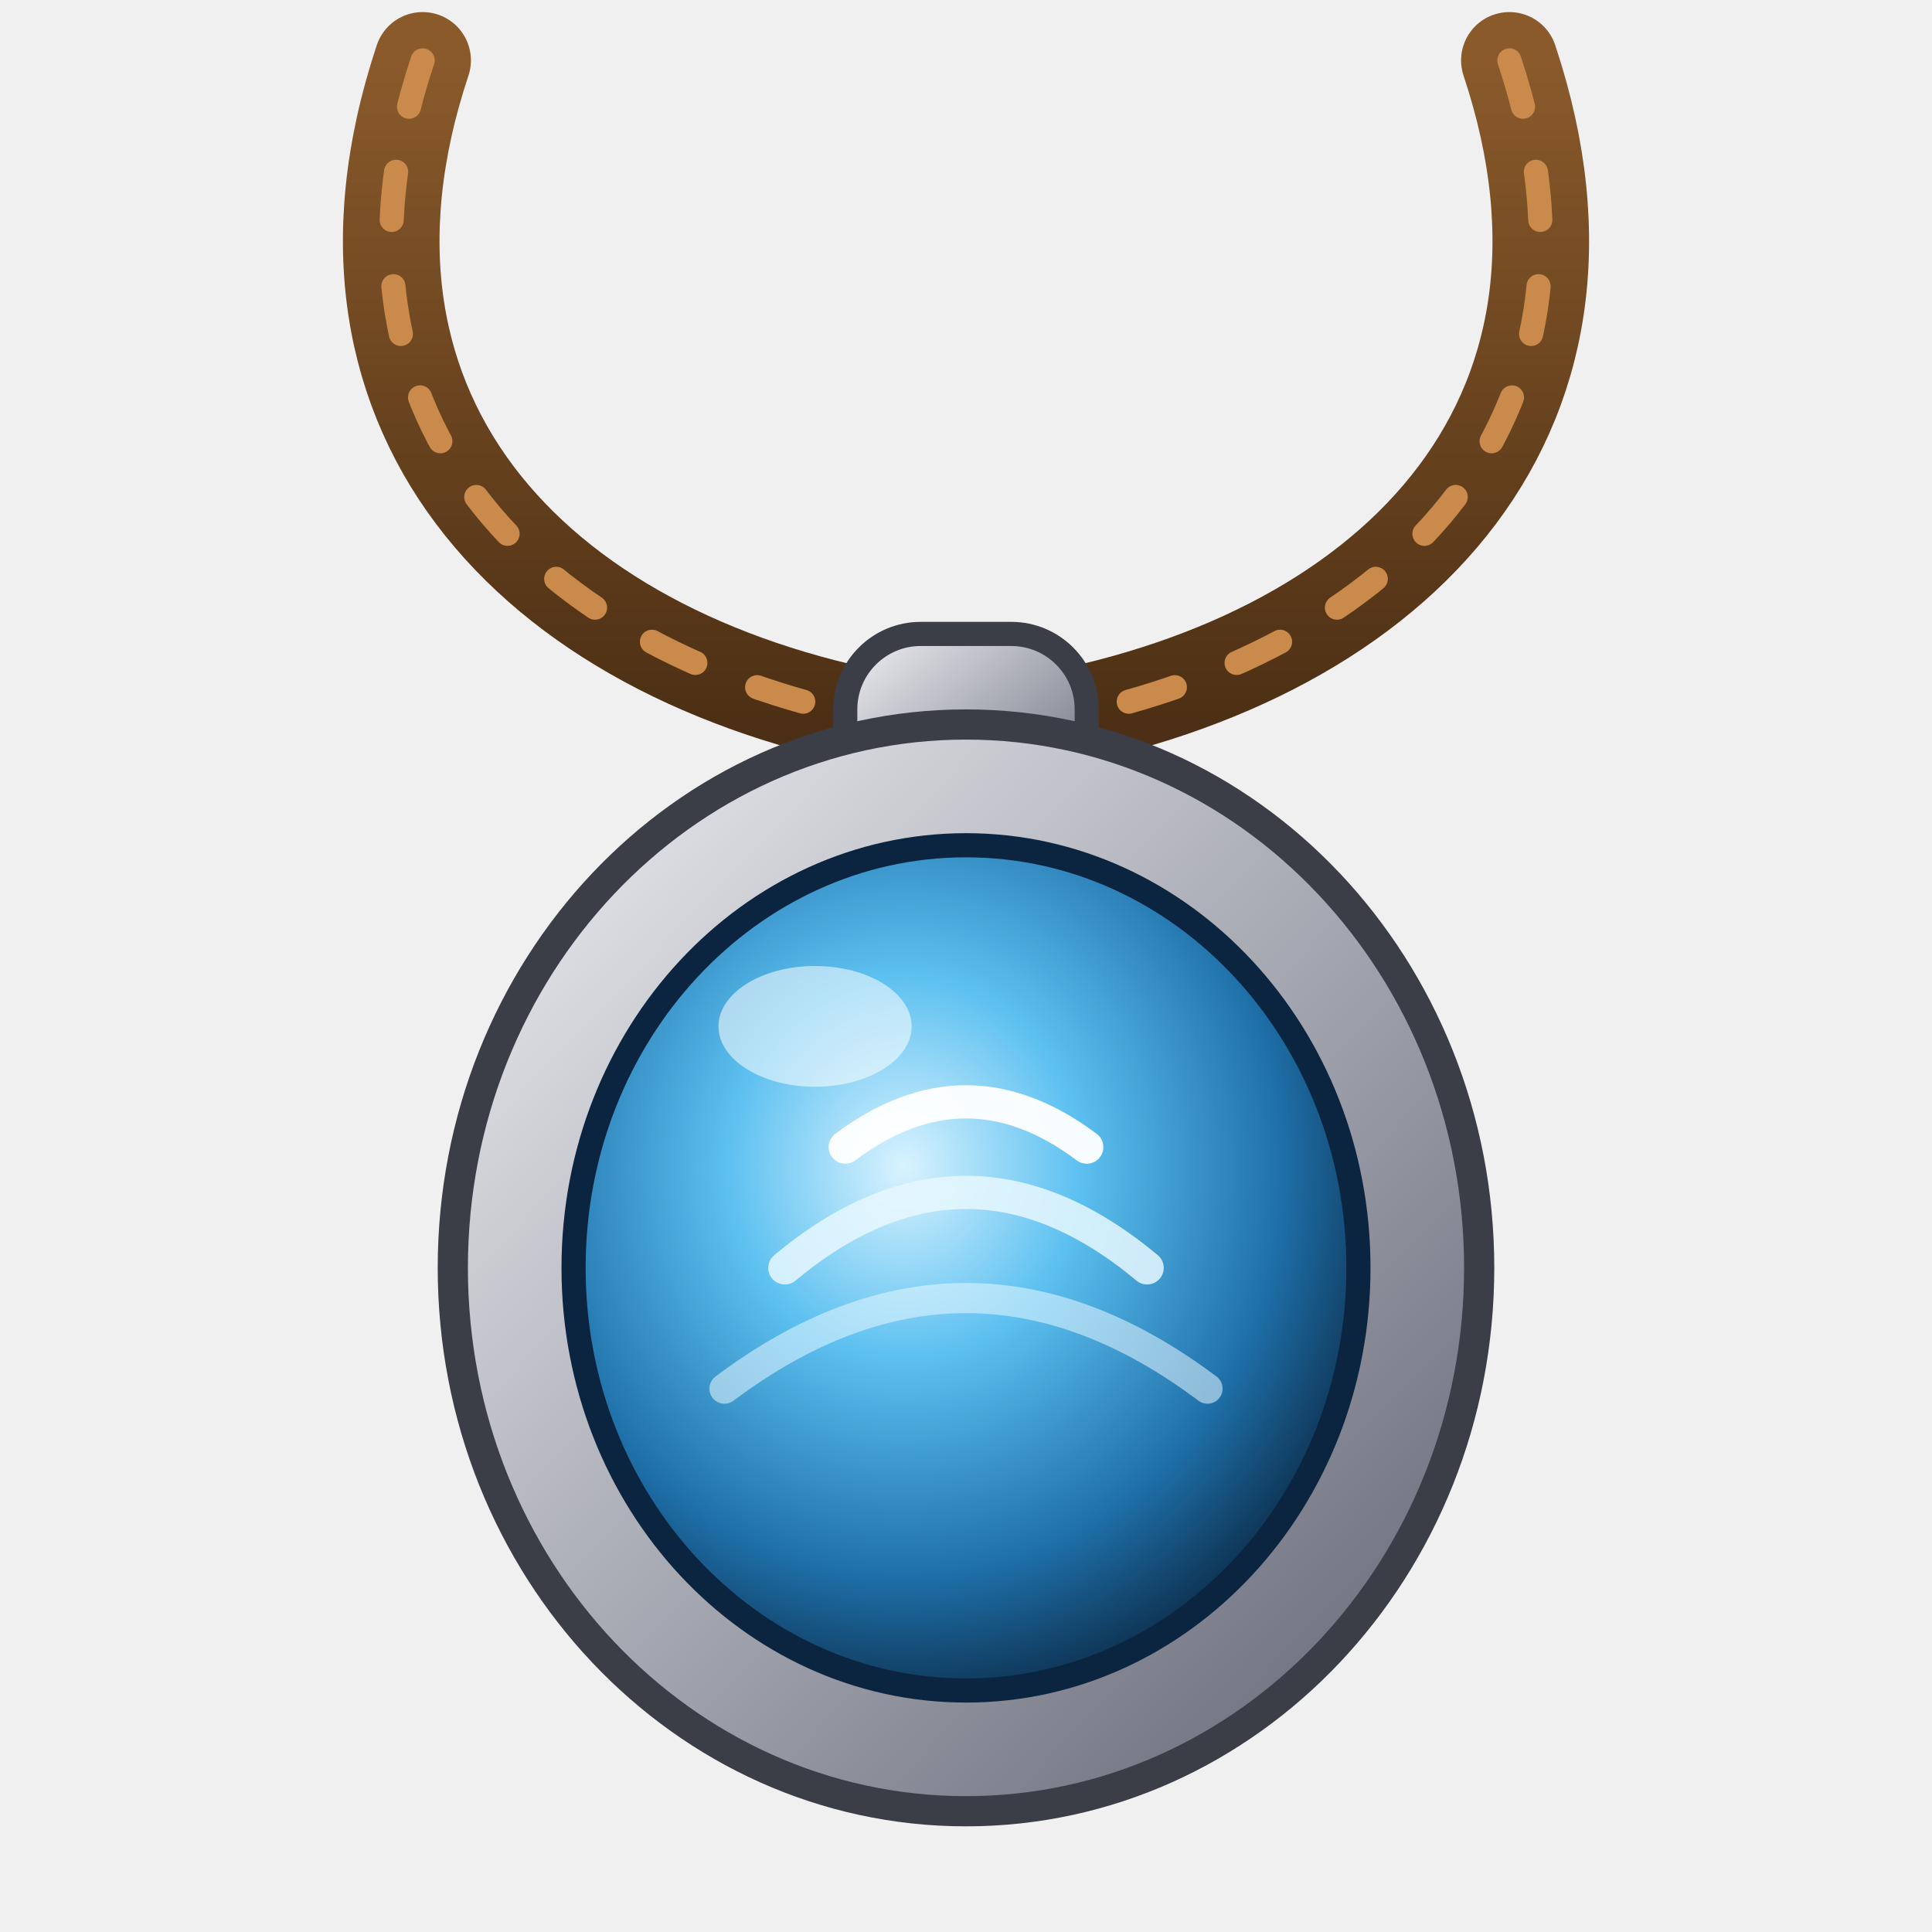
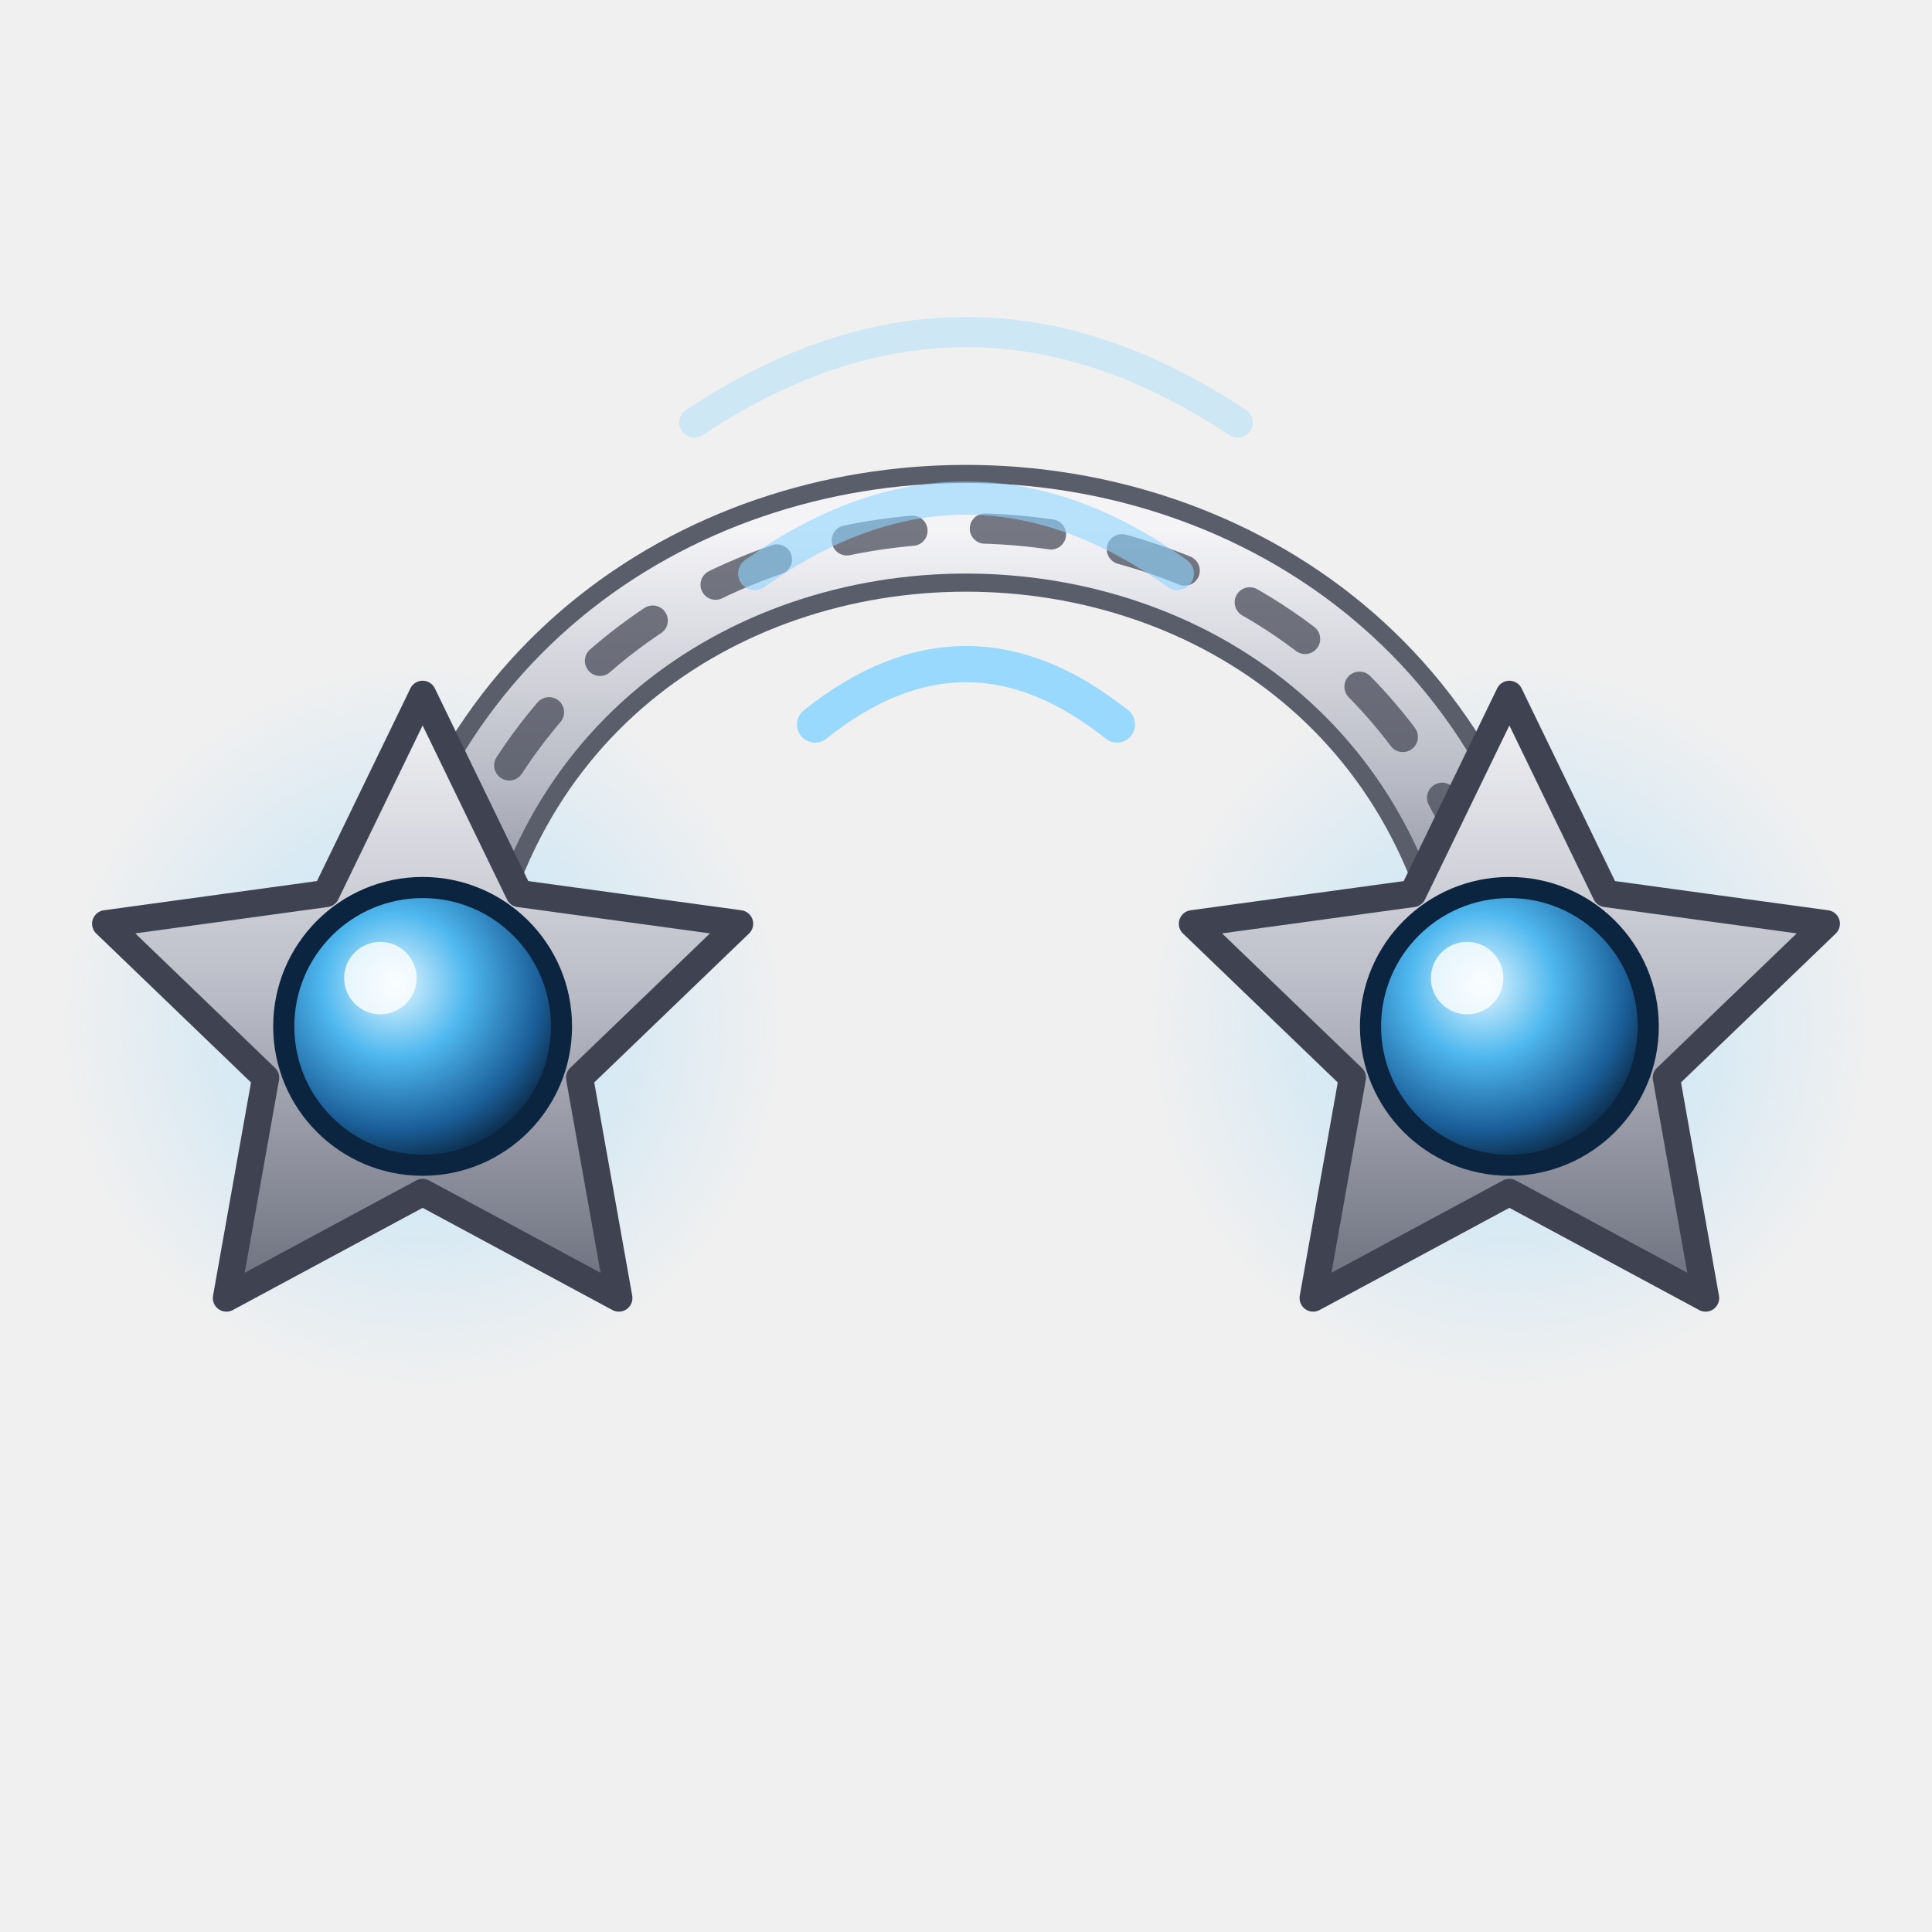
<svg xmlns="http://www.w3.org/2000/svg" viewBox="0 0 64 64" width="64" height="64">
  <defs>
-     <radialGradient id="stone" cx="42%" cy="38%" r="65%">
-       <stop offset="0%" stop-color="#d9f3ff" />
-       <stop offset="35%" stop-color="#5cc0f0" />
-       <stop offset="75%" stop-color="#1e6fa8" />
-       <stop offset="100%" stop-color="#0d2f4d" />
+     <radialGradient id="stone" cx="40%" cy="35%" r="65%">
+       <stop offset="0%" stop-color="#e6f7ff" />
+       <stop offset="40%" stop-color="#4fb8ef" />
+       <stop offset="80%" stop-color="#1b5f9a" />
+       <stop offset="100%" stop-color="#0c2c49" />
    </radialGradient>
-     <linearGradient id="bezel" x1="0" y1="0" x2="1" y2="1">
-       <stop offset="0%" stop-color="#f2f2f5" />
-       <stop offset="50%" stop-color="#a7a9b3" />
-       <stop offset="100%" stop-color="#5f6270" />
+     <linearGradient id="silver" x1="0" y1="0" x2="0" y2="1">
+       <stop offset="0%" stop-color="#f4f4f7" />
+       <stop offset="50%" stop-color="#b9bbc6" />
+       <stop offset="100%" stop-color="#6b6e7c" />
    </linearGradient>
-     <linearGradient id="cord" x1="0" y1="0" x2="0" y2="1">
-       <stop offset="0%" stop-color="#8a5a2b" />
-       <stop offset="100%" stop-color="#4c2f14" />
-     </linearGradient>
+     <radialGradient id="glow" cx="50%" cy="50%" r="50%">
+       <stop offset="0%" stop-color="#8fd6ff" stop-opacity="0.55" />
+       <stop offset="100%" stop-color="#8fd6ff" stop-opacity="0" />
+     </radialGradient>
  </defs>
-   <path d="M14 2 C 10 14, 18 22, 30 24" fill="none" stroke="url(#cord)" stroke-width="3.2" stroke-linecap="round" />
-   <path d="M50 2 C 54 14, 46 22, 34 24" fill="none" stroke="url(#cord)" stroke-width="3.2" stroke-linecap="round" />
-   <path d="M14 2 C 10 14, 18 22, 30 24" fill="none" stroke="#c98a4b" stroke-width="0.8" stroke-dasharray="1.6 2.2" stroke-linecap="round" />
-   <path d="M50 2 C 54 14, 46 22, 34 24" fill="none" stroke="#c98a4b" stroke-width="0.8" stroke-dasharray="1.6 2.2" stroke-linecap="round" />
-   <rect x="28" y="21" width="8" height="7" rx="2.5" fill="url(#bezel)" stroke="#3b3d47" stroke-width="0.8" />
-   <ellipse cx="32" cy="42" rx="17" ry="18" fill="url(#bezel)" stroke="#3b3d47" stroke-width="1" />
-   <ellipse cx="32" cy="42" rx="13" ry="14" fill="url(#stone)" stroke="#0b2540" stroke-width="0.8" />
-   <path d="M26 42 q 6 -5 12 0" fill="none" stroke="#e8f8ff" stroke-width="1.1" stroke-linecap="round" opacity="0.85" />
-   <path d="M24 46 q 8 -6 16 0" fill="none" stroke="#e8f8ff" stroke-width="1" stroke-linecap="round" opacity="0.55" />
-   <path d="M28 38 q 4 -3 8 0" fill="none" stroke="#ffffff" stroke-width="1.1" stroke-linecap="round" opacity="0.95" />
-   <ellipse cx="27" cy="34" rx="3.2" ry="2" fill="#ffffff" opacity="0.55" />
+   <circle cx="14" cy="34" r="12" fill="url(#glow)" />
+   <circle cx="50" cy="34" r="12" fill="url(#glow)" />
+   <path d="M14 34 C 16 12, 48 12, 50 34" fill="none" stroke="#5a5d6a" stroke-width="4.2" stroke-linecap="round" />
+   <path d="M14 34 C 16 12, 48 12, 50 34" fill="none" stroke="url(#silver)" stroke-width="3" stroke-linecap="round" />
+   <path d="M14 34 C 16 12, 48 12, 50 34" fill="none" stroke="#3f4250" stroke-width="1" stroke-dasharray="2.2 2.4" stroke-linecap="round" opacity="0.7" />
+   <g transform="translate(14 34)">
+     <polygon points="0,-11 3.2,-4.4 10.5,-3.4 5.2,1.7 6.5,9 0,5.5 -6.5,9 -5.2,1.7 -10.5,-3.4 -3.2,-4.4" fill="url(#silver)" stroke="#3f4250" stroke-width="0.9" stroke-linejoin="round" />
+     <circle r="4.6" fill="url(#stone)" stroke="#0b2540" stroke-width="0.7" />
+     <circle cx="-1.4" cy="-1.6" r="1.2" fill="#ffffff" opacity="0.8" />
+   </g>
+   <g transform="translate(50 34)">
+     <polygon points="0,-11 3.2,-4.4 10.5,-3.4 5.2,1.7 6.5,9 0,5.5 -6.5,9 -5.2,1.7 -10.5,-3.4 -3.2,-4.4" fill="url(#silver)" stroke="#3f4250" stroke-width="0.9" stroke-linejoin="round" />
+     <circle r="4.6" fill="url(#stone)" stroke="#0b2540" stroke-width="0.7" />
+     <circle cx="-1.4" cy="-1.6" r="1.2" fill="#ffffff" opacity="0.8" />
+   </g>
+   <path d="M27 24 q 5 -4 10 0" fill="none" stroke="#8fd6ff" stroke-width="1.2" stroke-linecap="round" opacity="0.9" />
+   <path d="M25 19 q 7 -5 14 0" fill="none" stroke="#8fd6ff" stroke-width="1.1" stroke-linecap="round" opacity="0.6" />
+   <path d="M23 14 q 9 -6 18 0" fill="none" stroke="#8fd6ff" stroke-width="1" stroke-linecap="round" opacity="0.35" />
</svg>
